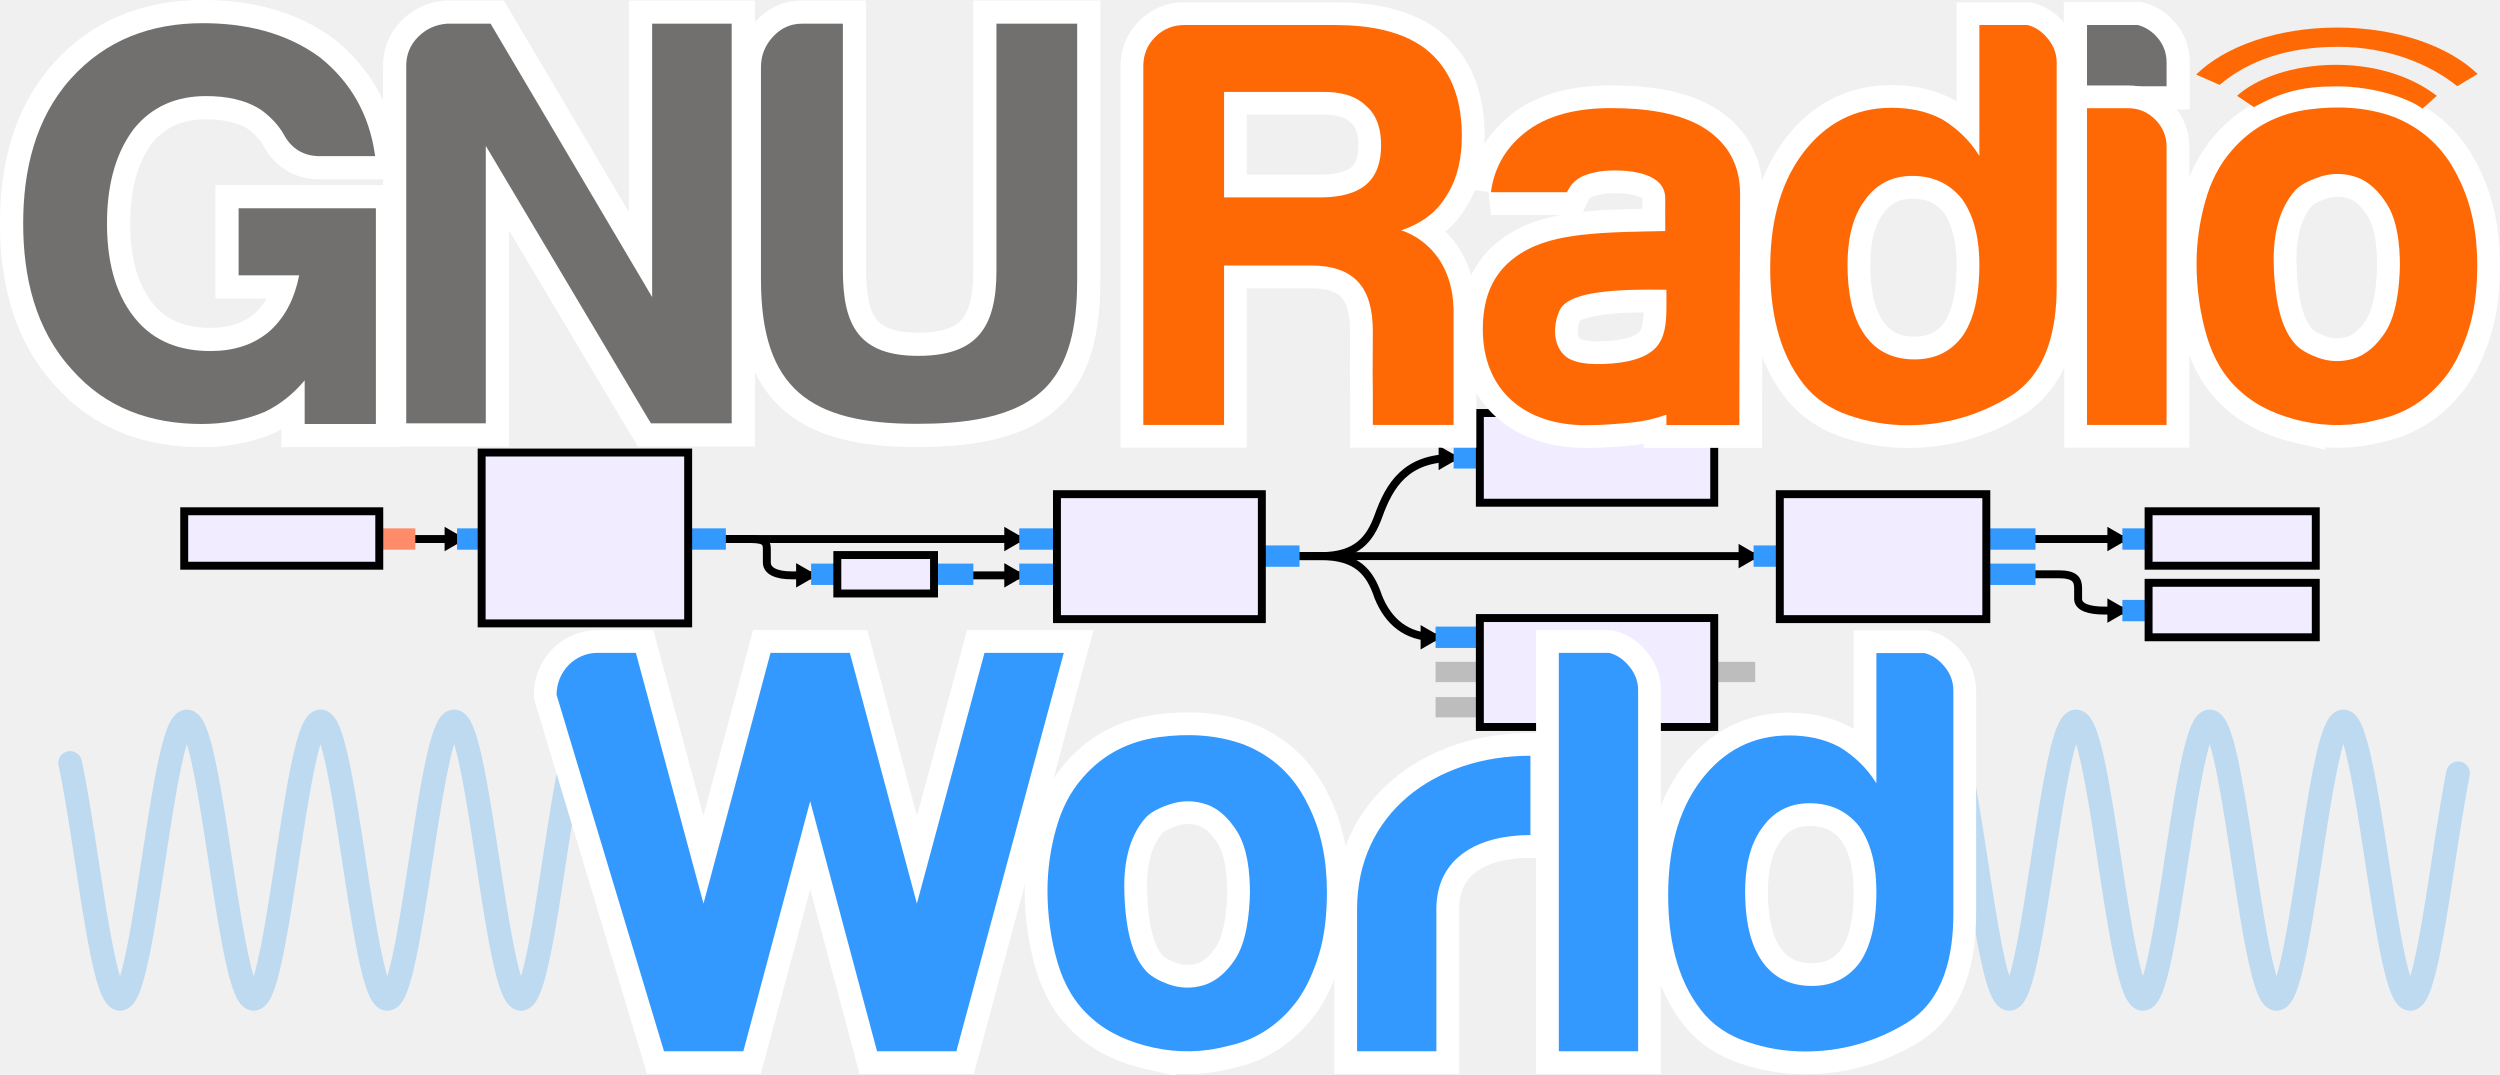
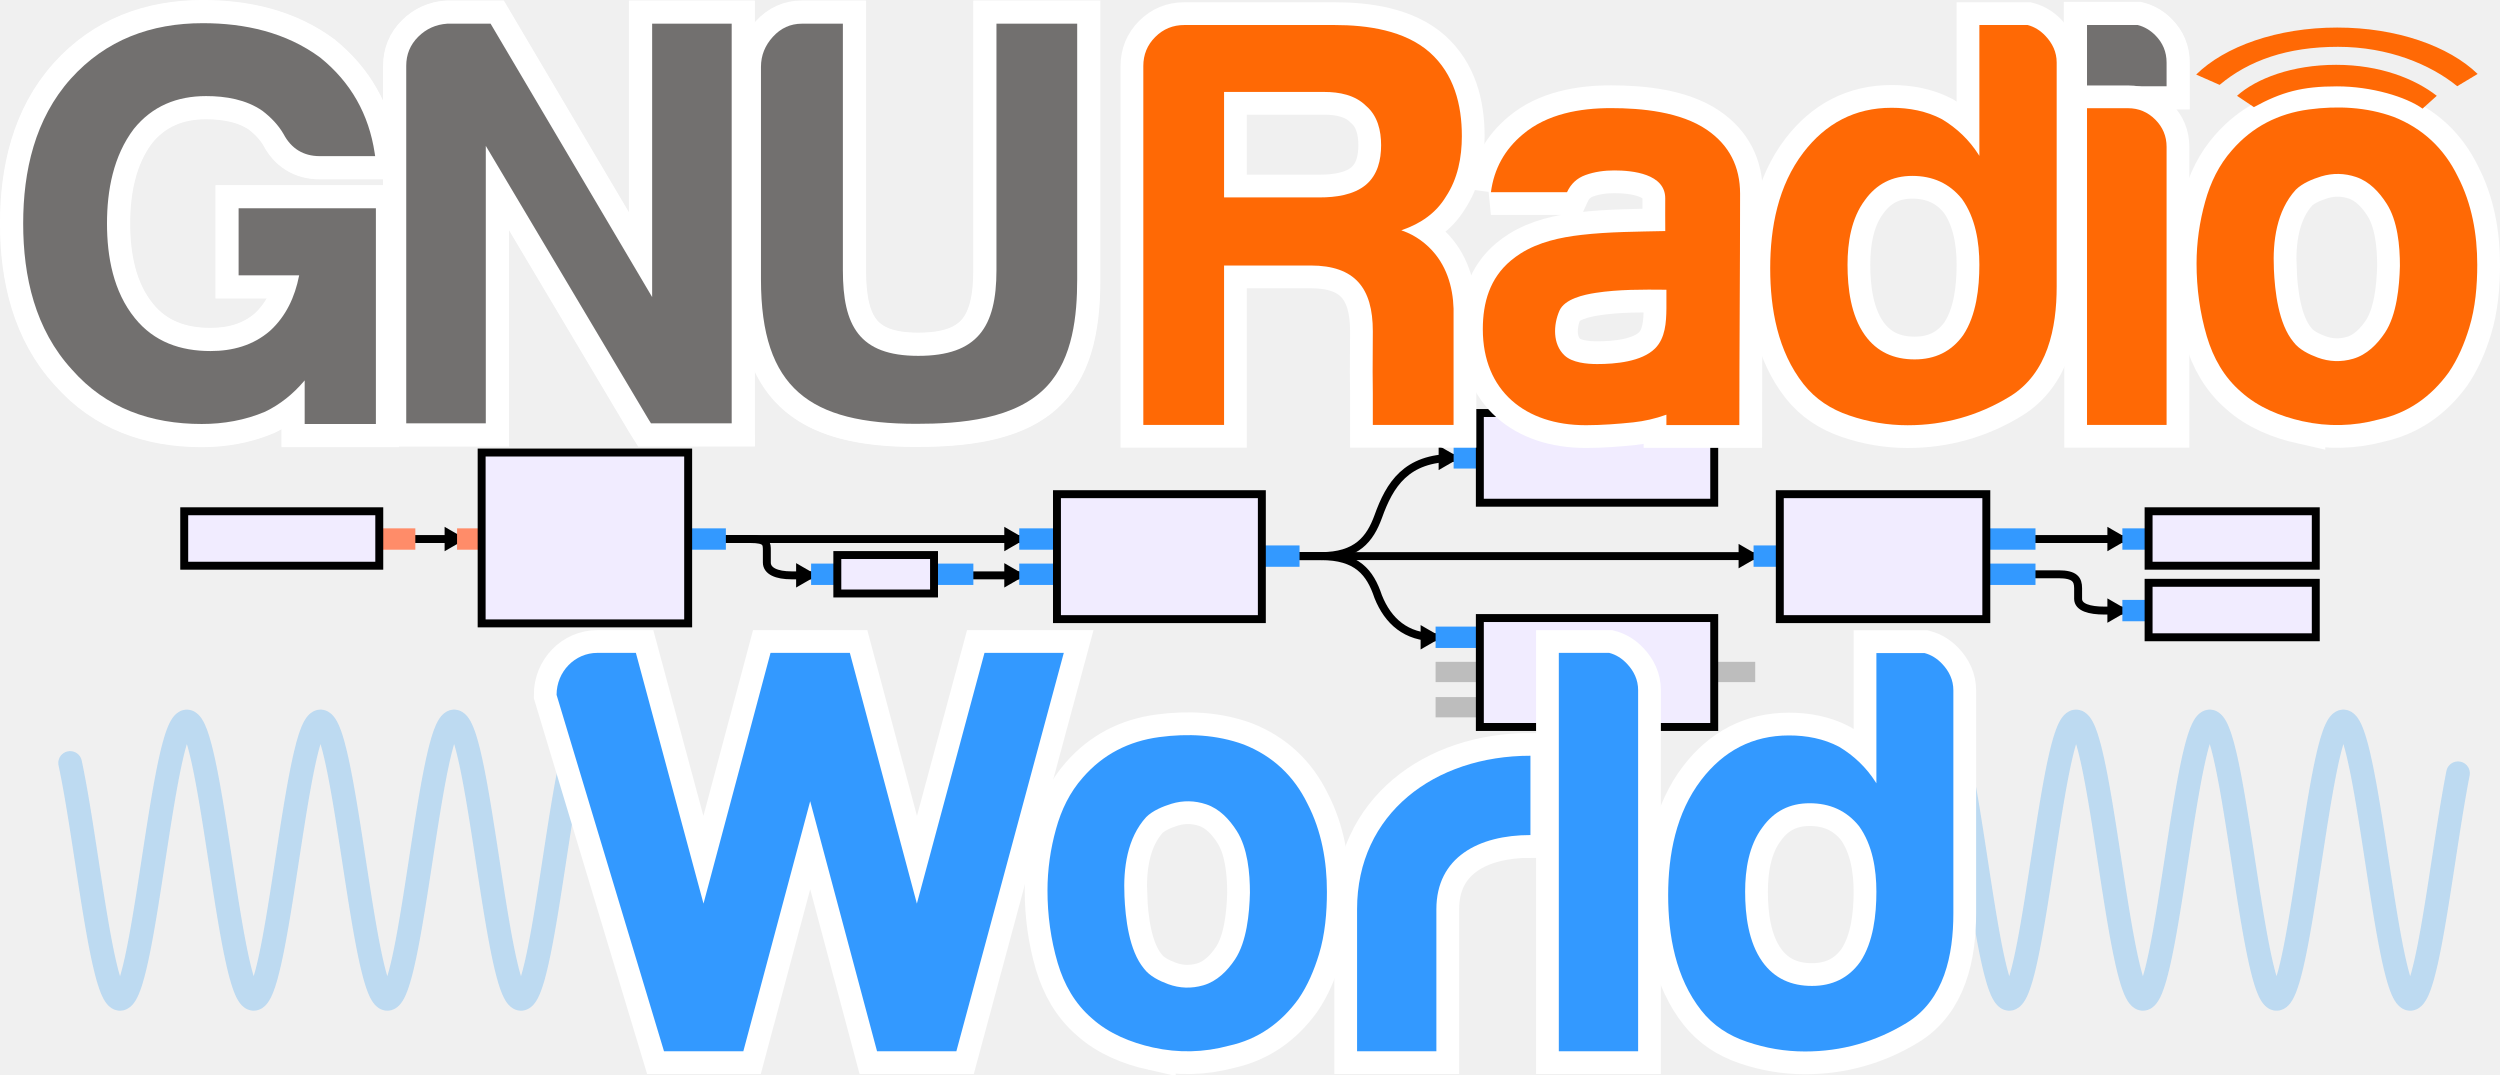
<svg xmlns="http://www.w3.org/2000/svg" width="1007.033" height="432.714" viewBox="0 0 1007.033 432.714" role="img" aria-labelledby="title desc" version="1.1" id="svg40">
  <defs id="defs1">
    <rect x="305.299" y="-244.239" width="524.445" height="225.838" id="rect44" />
    <rect x="520.475" y="-293.359" width="1385.327" height="288.32" id="rect43" />
    <marker style="overflow:visible" id="Triangle" refX="2" refY="0" orient="auto-start-reverse" markerWidth="0.5" markerHeight="0.5" viewBox="0 0 1 1" preserveAspectRatio="xMidYMid">
      <path transform="scale(0.5)" style="fill:context-stroke;fill-rule:evenodd;stroke:context-stroke;stroke-width:1pt" d="M 5.77,0 -2.88,5 V -5 Z" id="path135" />
    </marker>
    <marker id="arrow" markerWidth="17" markerHeight="100" refX="9" refY="4" orient="auto" markerUnits="userSpaceOnUse" preserveAspectRatio="none">
      <path d="M 0,0 8,4 0,8 Z" fill="#000000" id="path1" />
    </marker>
    <style id="style1">
      .block { fill:#f1ecff; stroke:#616161; stroke-width:2.5; }
      .port-blue { fill:#2196f3; stroke:#616161; stroke-width:2; }
      .port-orange { fill:#f57c00; stroke:#616161; stroke-width:2; }
      .port-gray { fill:#bdbdbd; stroke:#818181; stroke-width:1.7; }
      .wire { fill:none; stroke:#000; stroke-width:2.5; stroke-linecap:round; stroke-linejoin:round; }
    </style>
    <rect x="520.475" y="-293.359" width="734.58" height="224.751" id="rect43-9" />
    <rect x="520.475" y="-293.359" width="1385.327" height="288.32" id="rect43-2" />
  </defs>
  <path fill="none" stroke="#02063b" paint-order="fill stroke markers" d="m 28.241,307.331 0.476,2.274 0.476,2.388 0.476,2.494 0.476,2.593 0.476,2.684 0.476,2.766 0.476,2.84 0.476,2.905 0.476,2.962 0.476,3.009 0.476,3.046 0.476,3.075 0.476,3.094 0.476,3.103 0.476,3.103 0.476,3.093 0.476,3.073 0.476,3.045 0.476,3.006 0.476,2.959 0.476,2.902 0.476,2.837 0.476,2.762 0.476,2.679 0.476,2.588 0.476,2.489 0.476,2.382 0.476,2.268 0.476,2.147 0.476,2.019 0.476,1.885 0.476,1.745 0.476,1.6 0.476,1.45 0.476,1.295 0.476,1.137 0.476,0.974 0.476,0.809 0.476,0.642 0.476,0.472 0.476,0.301 0.476,0.129 0.476,-0.043 0.476,-0.216 0.476,-0.387 0.476,-0.558 0.476,-0.726 0.476,-0.893 0.476,-1.057 0.476,-1.217 0.476,-1.374 0.476,-1.526 0.476,-1.674 0.476,-1.816 0.476,-1.953 0.476,-2.084 0.476,-2.209 0.476,-2.326 0.476,-2.437 0.476,-2.54 0.476,-2.635 0.476,-2.722 0.476,-2.801 0.476,-2.871 0.476,-2.932 0.476,-2.984 0.476,-3.027 0.476,-3.06 0.476,-3.084 0.476,-3.099 0.476,-3.104 0.476,-3.099 0.476,-3.085 0.476,-3.062 0.476,-3.028 0.476,-2.986 0.476,-2.934 0.476,-2.874 0.476,-2.804 0.476,-2.726 0.476,-2.639 0.476,-2.544 0.476,-2.442 0.476,-2.332 0.476,-2.214 0.476,-2.09 0.476,-1.959 0.476,-1.823 0.476,-1.68 0.476,-1.533 0.476,-1.381 0.476,-1.224 0.476,-1.064 0.476,-0.9 0.476,-0.734 0.476,-0.565 0.476,-0.395 0.476,-0.223 0.476,-0.051 0.476,0.121 0.476,0.293 0.476,0.464 0.476,0.634 0.476,0.802 0.476,0.967 0.476,1.129 0.476,1.288 0.476,1.443 0.476,1.593 0.476,1.739 0.476,1.879 0.476,2.013 0.476,2.141 0.476,2.263 0.476,2.377 0.476,2.484 0.476,2.584 0.476,2.675 0.476,2.759 0.476,2.833 0.476,2.899 0.476,2.956 0.476,3.004 0.476,3.043 0.476,3.072 0.476,3.092 0.476,3.102 0.476,3.103 0.476,3.094 0.476,3.076 0.476,3.048 0.476,3.01 0.476,2.964 0.476,2.908 0.476,2.843 0.476,2.77 0.476,2.688 0.476,2.597 0.476,2.499 0.476,2.393 0.476,2.279 0.476,2.159 0.476,2.032 0.476,1.898 0.476,1.759 0.476,1.614 0.476,1.465 0.476,1.31 0.476,1.152 0.476,0.99 0.476,0.825 0.476,0.658 0.476,0.489 0.476,0.318 0.476,0.146 0.476,-0.027 0.476,-0.199 0.476,-0.371 0.476,-0.541 0.476,-0.71 0.476,-0.877 0.476,-1.041 0.476,-1.202 0.476,-1.359 0.476,-1.512 0.476,-1.66 0.476,-1.803 0.476,-1.94 0.476,-2.072 0.476,-2.197 0.476,-2.315 0.476,-2.427 0.476,-2.53 0.476,-2.626 0.476,-2.714 0.476,-2.793 0.476,-2.864 0.476,-2.926 0.476,-2.979 0.476,-3.023 0.476,-3.057 0.476,-3.082 0.476,-3.098 0.476,-3.104 0.476,-3.1 0.476,-3.087 0.476,-3.064 0.476,-3.032 0.476,-2.991 0.476,-2.94 0.476,-2.88 0.476,-2.811 0.476,-2.734 0.476,-2.648 0.476,-2.554 0.476,-2.452 0.476,-2.343 0.476,-2.226 0.476,-2.102 0.476,-1.972 0.476,-1.836 0.476,-1.694 0.476,-1.547 0.476,-1.396 0.476,-1.239 0.476,-1.079 0.476,-0.916 0.476,-0.75 0.476,-0.582 0.476,-0.412 0.476,-0.24 0.476,-0.068 0.476,0.105 0.476,0.277 0.476,0.448 0.476,0.618 0.476,0.786 0.476,0.951 0.476,1.114 0.476,1.273 0.476,1.428 0.476,1.579 0.476,1.725 0.476,1.866 0.476,2 0.476,2.129 0.476,2.251 0.476,2.366 0.476,2.474 0.476,2.575 0.476,2.667 0.476,2.751 0.476,2.827 0.476,2.893 0.476,2.951 0.476,3 0.476,3.04 0.476,3.07 0.476,3.091 0.476,3.102 0.476,3.103 0.476,3.095 0.476,3.078 0.476,3.051 0.476,3.014 0.476,2.969 0.476,2.914 0.476,2.85 0.476,2.777 0.476,2.696 0.476,2.606 0.476,2.509 0.476,2.404 0.476,2.291 0.476,2.171 0.476,2.044 0.476,1.912 0.476,1.773 0.476,1.629 0.476,1.479 0.476,1.326 0.476,1.168 0.476,1.006 0.476,0.842 0.476,0.674 0.476,0.505 0.476,0.334 0.476,0.162 0.476,-0.01 0.476,-0.182 0.476,-0.354 0.476,-0.525 0.476,-0.694 0.476,-0.861 0.476,-1.025 0.476,-1.186 0.476,-1.344 0.476,-1.497 0.476,-1.645 0.476,-1.789 0.476,-1.927 0.476,-2.059 0.476,-2.185 0.476,-2.304 0.476,-2.416 0.476,-2.521 0.476,-2.617 0.476,-2.706 0.476,-2.786 0.476,-2.858 0.476,-2.921 0.476,-2.974 0.476,-3.019 0.476,-3.054 0.476,-3.08 0.476,-3.097 0.476,-3.104 0.476,-3.101 0.476,-3.089 0.476,-3.067 0.476,-3.036 0.476,-2.995 0.476,-2.945 0.476,-2.886 0.476,-2.818 0.476,-2.742 0.476,-2.657 0.476,-2.563 0.476,-2.462 0.476,-2.354 0.476,-2.238 0.476,-2.115 0.476,-1.985 0.476,-1.85 0.476,-1.708 0.476,-1.562 0.476,-1.41 0.476,-1.255 0.476,-1.095 0.476,-0.932 0.476,-0.766 0.476,-0.598 0.476,-0.428 0.476,-0.257 0.476,-0.085 0.476,0.088 0.476,0.26 0.476,0.431 0.476,0.601 0.476,0.769 0.476,0.935 0.476,1.098 0.476,1.258 0.476,1.413 0.476,1.565 0.476,1.711 0.476,1.852 0.476,1.988 0.476,2.117 0.476,2.24 0.476,2.356 0.476,2.464 0.476,2.565 0.476,2.658 0.476,2.743 0.476,2.82 0.476,2.887 0.476,2.946 0.476,2.996 0.476,3.036 0.476,3.067 0.476,3.089 0.476,3.101 0.476,3.104 0.476,3.097 0.476,3.08 0.476,3.054 0.476,3.018 0.476,2.974 0.476,2.92 0.476,2.857 0.476,2.785 0.476,2.704 0.476,2.616 0.476,2.519 0.476,2.414 0.476,2.302 0.476,2.183 0.476,2.057 0.476,1.925 0.476,1.787 0.476,1.643 0.476,1.494 0.476,1.341 0.476,1.183 0.476,1.022 0.476,0.858 0.476,0.691 0.476,0.522 0.476,0.351 0.476,0.179 0.476,0.007 0.476,-0.166 0.476,-0.337 0.476,-0.508 0.476,-0.677 0.476,-0.845 0.476,-1.009 0.476,-1.171 0.476,-1.328 0.476,-1.482 0.476,-1.631 0.476,-1.775 0.476,-1.914 0.476,-2.047 0.476,-2.173 0.476,-2.293 0.476,-2.405 0.476,-2.511 0.476,-2.608 0.476,-2.698 0.476,-2.779 0.476,-2.851 0.476,-2.915 0.476,-2.97 0.476,-3.015 0.476,-3.051 0.476,-3.078 0.476,-3.096 0.476,-3.103 0.476,-3.102 0.476,-3.09 0.476,-3.069 0.476,-3.039 0.476,-2.999 0.476,-2.95 0.476,-2.892 0.476,-2.825 0.476,-2.75 0.476,-2.665 0.476,-2.573 0.476,-2.472" stroke-linecap="round" stroke-linejoin="round" stroke-miterlimit="10" stroke-width="9.531" id="path1-4" style="stroke:#2196f3;stroke-width:9.531;stroke-dasharray:none;stroke-opacity:0.247;paint-order:normal" />
  <path fill="none" stroke="#02063b" paint-order="fill stroke markers" d="m 789.25,307.331 0.476,2.274 0.476,2.388 0.476,2.494 0.476,2.593 0.476,2.684 0.476,2.766 0.476,2.84 0.476,2.905 0.476,2.962 0.476,3.009 0.476,3.046 0.476,3.075 0.476,3.094 0.476,3.103 0.476,3.103 0.476,3.093 0.476,3.073 0.476,3.045 0.476,3.006 0.476,2.959 0.476,2.902 0.476,2.837 0.476,2.762 0.476,2.679 0.476,2.588 0.476,2.489 0.476,2.382 0.476,2.268 0.476,2.147 0.476,2.019 0.476,1.885 0.476,1.745 0.476,1.6 0.476,1.45 0.476,1.295 0.476,1.137 0.476,0.974 0.476,0.809 0.476,0.642 0.476,0.472 0.476,0.301 0.476,0.129 0.476,-0.043 0.476,-0.216 0.476,-0.387 0.476,-0.558 0.476,-0.726 0.476,-0.893 0.476,-1.057 0.476,-1.217 0.476,-1.374 0.476,-1.526 0.476,-1.674 0.476,-1.816 0.476,-1.953 0.476,-2.084 0.476,-2.209 0.476,-2.326 0.476,-2.437 0.476,-2.54 0.476,-2.635 0.476,-2.722 0.476,-2.801 0.476,-2.871 0.476,-2.932 0.476,-2.984 0.476,-3.027 0.476,-3.06 0.476,-3.084 0.476,-3.099 0.476,-3.104 0.476,-3.099 0.476,-3.085 0.476,-3.062 0.476,-3.028 0.476,-2.986 0.476,-2.934 0.476,-2.874 0.476,-2.804 0.476,-2.726 0.476,-2.639 0.476,-2.544 0.476,-2.442 0.476,-2.332 0.476,-2.214 0.476,-2.09 0.476,-1.959 0.476,-1.823 0.476,-1.68 0.476,-1.533 0.476,-1.381 0.476,-1.224 0.476,-1.064 0.476,-0.9 0.476,-0.734 0.476,-0.565 0.476,-0.395 0.476,-0.223 0.476,-0.051 0.476,0.121 0.476,0.293 0.476,0.464 0.476,0.634 0.476,0.802 0.476,0.967 0.476,1.129 0.476,1.288 0.476,1.443 0.476,1.593 0.476,1.739 0.476,1.879 0.476,2.013 0.476,2.141 0.476,2.263 0.476,2.377 0.476,2.484 0.476,2.584 0.476,2.675 0.476,2.759 0.476,2.833 0.476,2.899 0.476,2.956 0.476,3.004 0.476,3.043 0.476,3.072 0.476,3.092 0.476,3.102 0.476,3.103 0.476,3.094 0.476,3.076 0.476,3.048 0.476,3.01 0.476,2.964 0.476,2.908 0.476,2.843 0.476,2.77 0.476,2.688 0.476,2.597 0.476,2.499 0.476,2.393 0.476,2.279 0.476,2.159 0.476,2.032 0.476,1.898 0.476,1.759 0.476,1.614 0.476,1.465 0.476,1.31 0.476,1.152 0.476,0.99 0.476,0.825 0.476,0.658 0.476,0.489 0.476,0.318 0.476,0.146 0.476,-0.027 0.476,-0.199 0.476,-0.371 0.476,-0.541 0.476,-0.71 0.476,-0.877 0.476,-1.041 0.476,-1.202 0.476,-1.359 0.476,-1.512 0.476,-1.66 0.476,-1.803 0.476,-1.94 0.476,-2.072 0.476,-2.197 0.476,-2.315 0.476,-2.427 0.476,-2.53 0.476,-2.626 0.476,-2.714 0.476,-2.793 0.476,-2.864 0.476,-2.926 0.476,-2.979 0.476,-3.023 0.476,-3.057 0.476,-3.082 0.476,-3.098 0.476,-3.104 0.476,-3.1 0.476,-3.087 0.476,-3.064 0.476,-3.032 0.476,-2.991 0.476,-2.94 0.476,-2.88 0.476,-2.811 0.476,-2.734 0.476,-2.648 0.476,-2.554 0.476,-2.452 0.476,-2.343 0.476,-2.226 0.476,-2.102 0.476,-1.972 0.476,-1.836 0.476,-1.694 0.476,-1.547 0.476,-1.396 0.476,-1.239 0.476,-1.079 0.476,-0.916 0.476,-0.75 0.476,-0.582 0.476,-0.412 0.476,-0.24 0.476,-0.068 0.476,0.105 0.476,0.277 0.476,0.448 0.476,0.618 0.476,0.786 0.476,0.951 0.476,1.114 0.476,1.273 0.476,1.428 0.476,1.579 0.476,1.725 0.476,1.866 0.476,2 0.476,2.129 0.476,2.251 0.476,2.366 0.476,2.474 0.476,2.575 0.476,2.667 0.476,2.751 0.476,2.827 0.476,2.893 0.476,2.951 0.476,3 0.476,3.04 0.476,3.07 0.476,3.091 0.476,3.102 0.476,3.103 0.476,3.095 0.476,3.078 0.476,3.051 0.476,3.014 0.476,2.969 0.476,2.914 0.476,2.85 0.476,2.777 0.476,2.696 0.476,2.606 0.476,2.509 0.476,2.404 0.476,2.291 0.476,2.171 0.476,2.044 0.476,1.912 0.476,1.773 0.476,1.629 0.476,1.479 0.476,1.326 0.476,1.168 0.476,1.006 0.476,0.842 0.476,0.674 0.476,0.505 0.476,0.334 0.476,0.162 0.476,-0.01 0.476,-0.182 0.476,-0.354 0.476,-0.525 0.476,-0.694 0.476,-0.861 0.476,-1.025 0.476,-1.186 0.476,-1.344 0.476,-1.497 0.476,-1.645 0.476,-1.789 0.476,-1.927 0.476,-2.059 0.476,-2.185 0.476,-2.304 0.476,-2.416 0.476,-2.521 0.476,-2.617 0.476,-2.706 0.476,-2.786 0.476,-2.858 0.476,-2.921 0.476,-2.974 0.476,-3.019 0.476,-3.054 0.476,-3.08 0.476,-3.097 0.476,-3.104 0.476,-3.101 0.476,-3.089 0.476,-3.067 0.476,-3.036 0.476,-2.995 0.476,-2.945 0.476,-2.886 0.476,-2.818 0.476,-2.742 0.476,-2.657 0.476,-2.563 0.476,-2.462 0.476,-2.354 0.476,-2.238 0.476,-2.115 0.476,-1.985 0.476,-1.85 0.476,-1.708 0.476,-1.562 0.476,-1.41 0.476,-1.255 0.476,-1.095 0.476,-0.932 0.476,-0.766 0.476,-0.598 0.476,-0.428 0.476,-0.257 0.476,-0.085 0.476,0.088 0.476,0.26 0.476,0.431 0.476,0.601 0.476,0.769 0.476,0.935 0.476,1.098 0.476,1.258 0.476,1.413 0.476,1.565 0.476,1.711 0.476,1.852 0.476,1.988 0.476,2.117 0.476,2.24 0.476,2.356 0.476,2.464 0.476,2.565 0.476,2.658 0.476,2.743 0.476,2.82 0.476,2.887 0.476,2.946 0.476,2.996 0.476,3.036 0.476,3.067 0.476,3.089 0.476,3.101 0.476,3.104 0.476,3.097 0.476,3.08 0.476,3.054 0.476,3.018 0.476,2.974 0.476,2.92 0.476,2.857 0.476,2.785 0.476,2.704 0.476,2.616 0.476,2.519 0.476,2.414 0.476,2.302 0.476,2.183 0.476,2.057 0.476,1.925 0.476,1.787 0.476,1.643 0.476,1.494 0.476,1.341 0.476,1.183 0.476,1.022 0.476,0.858 0.476,0.691 0.476,0.522 0.476,0.351 0.476,0.179 0.476,0.007 0.476,-0.166 0.476,-0.337 0.476,-0.508 0.476,-0.677 0.476,-0.845 0.476,-1.009 0.476,-1.171 0.476,-1.328 0.476,-1.482 0.476,-1.631 0.476,-1.775 0.476,-1.914 0.476,-2.047 0.476,-2.173 0.476,-2.293 0.476,-2.405 0.476,-2.511 0.476,-2.608 0.476,-2.698 0.476,-2.779 0.476,-2.851 0.476,-2.915 0.476,-2.97 0.476,-3.015 0.476,-3.051 0.476,-3.078 0.476,-3.096 0.476,-3.103 0.476,-3.102 0.476,-3.09 0.476,-3.069 0.476,-3.039 0.476,-2.999 0.476,-2.95 0.476,-2.892 0.476,-2.825 0.476,-2.75 0.476,-2.665 0.476,-2.573 0.476,-2.472" stroke-linecap="round" stroke-linejoin="round" stroke-miterlimit="10" stroke-width="9.531" id="path1-4-2" style="stroke:#2196f3;stroke-width:9.531;stroke-dasharray:none;stroke-opacity:0.247;paint-order:normal" />
  <g id="g14" transform="translate(-5.370827,-27.12857)">
    <path class="wire" d="m 172.673,244.257 h 17.827" marker-end="url(#arrow)" id="path2" style="stroke-width:3.198;stroke-dasharray:none;marker-end:url(#Triangle)" />
    <path class="wire" d="M 297.759,244.257 H 415.942" marker-end="url(#arrow)" id="path4" style="stroke-width:3.198;stroke-dasharray:none;marker-end:url(#Triangle)" />
    <path class="wire" d="m 297.759,244.257 h 9.904 c 6.602,0 6.602,1.721 6.602,4.732 v 4.732 c 0,3.441 3.961,5.162 9.904,5.162 h 7.923" marker-end="url(#arrow)" id="path5" style="stroke-width:3.198;stroke-dasharray:none;marker-end:url(#Triangle)" />
    <path class="wire" d="M 397.456,258.882 H 415.942" marker-end="url(#arrow)" id="path6" style="stroke-width:3.198;stroke-dasharray:none;marker-end:url(#Triangle)" />
    <path class="wire" d="M 528.844,251.139 H 711.732" marker-end="url(#arrow)" id="path7" style="stroke-width:3.198;stroke-dasharray:none;marker-end:url(#Triangle)" />
    <path class="wire" d="m 528.844,251.139 h 8.583 c 14.525,0 19.807,-6.882 23.109,-15.916 4.622,-12.905 11.224,-23.658 30.371,-23.658" marker-end="url(#arrow)" id="path8" style="stroke-width:3.198;stroke-dasharray:none;marker-end:url(#Triangle)" />
    <path class="wire" d="m 528.844,251.139 h 8.583 c 14.525,0 19.807,6.452 23.109,16.346 3.961,9.894 11.224,16.346 23.109,16.346" marker-end="url(#arrow)" id="path9" style="stroke-width:3.198;stroke-dasharray:none;marker-end:url(#Triangle)" />
    <path class="wire" d="m 825.294,244.257 h 34.993" marker-end="url(#arrow)" id="path10" style="stroke-width:3.198;stroke-dasharray:none;marker-end:url(#Triangle)" />
    <path class="wire" d="m 825.294,258.452 h 9.243 c 6.602,0 7.923,2.151 7.923,5.592 v 4.302 c 0,3.441 4.622,4.732 10.564,4.732 h 7.263" marker-end="url(#arrow)" id="path11" style="stroke-width:3.198;stroke-dasharray:none;marker-end:url(#Triangle)" />
    <rect class="port-orange" x="157.487" y="239.956" width="15.186" height="8.603" id="rect21" style="fill:#ff8c69;fill-opacity:1;stroke:none" />
-     <rect class="port-blue" x="189.479" y="239.956" width="11.224" height="8.603" id="rect24" style="fill:#3399ff;fill-opacity:1;stroke:none" />
+     <rect class="port-blue" x="189.479" y="239.956" width="11.224" height="8.603" id="rect24" style="fill:#ff8c69;fill-opacity:1;stroke:none" />
    <rect class="port-blue" x="282.573" y="239.956" width="15.186" height="8.603" id="rect25" style="fill:#3399ff;fill-opacity:1;stroke:none" />
    <rect class="port-blue" x="332.091" y="254.151" width="11.884" height="8.603" id="rect26" style="fill:#3399ff;fill-opacity:1;stroke:none" />
    <rect class="port-blue" x="415.942" y="239.956" width="15.186" height="8.603" id="rect28" style="fill:#3399ff;fill-opacity:1;stroke:none" />
    <rect class="port-blue" x="415.942" y="254.151" width="15.186" height="8.603" id="rect29" style="fill:#3399ff;fill-opacity:1;stroke:none;stroke-width:3.198;stroke-dasharray:none" />
    <rect class="port-blue" x="513.659" y="246.838" width="15.186" height="8.603" id="rect30" style="fill:#3399ff;fill-opacity:1;stroke:none" />
    <rect class="port-blue" x="590.907" y="207.264" width="10.564" height="8.603" id="rect31" style="fill:#3399ff;fill-opacity:1;stroke:none" />
    <rect class="port-blue" x="583.645" y="279.53" width="17.827" height="8.603" id="rect32" style="fill:#3399ff;fill-opacity:1;stroke:none" />
    <rect class="port-blue" x="711.732" y="246.838" width="10.564" height="8.603" id="rect33" style="fill:#3399ff;fill-opacity:1;stroke:none" />
    <rect class="port-gray" x="583.645" y="293.725" width="17.827" height="8.173" id="rect34" style="stroke:none" />
    <rect class="port-gray" x="583.645" y="307.92" width="17.827" height="8.173" id="rect35" style="stroke:none" />
    <rect class="port-gray" x="695.886" y="293.725" width="16.506" height="8.173" id="rect36" style="stroke:none" />
    <rect class="port-blue" x="805.487" y="239.956" width="19.807" height="8.603" id="rect37" style="fill:#3399ff;fill-opacity:1;stroke:none" />
    <rect class="port-blue" x="805.487" y="254.151" width="19.807" height="8.603" id="rect38" style="fill:#3399ff;fill-opacity:1;stroke:none" />
    <rect class="port-blue" x="860.287" y="239.956" width="10.564" height="8.603" id="rect39" style="fill:#3399ff;fill-opacity:1;stroke:none" />
    <rect class="port-blue" x="860.287" y="268.776" width="10.564" height="8.603" id="rect40" style="fill:#3399ff;fill-opacity:1;stroke:none" />
    <rect class="block" x="79.579" y="233.073" width="78.569" height="21.938" id="rect11" style="stroke:#000000;stroke-width:3.198;stroke-dasharray:none;stroke-opacity:1" />
    <rect class="block" x="199.382" y="209.415" width="83.191" height="68.824" id="rect13" style="stroke:#000000;stroke-width:3.198;stroke-dasharray:none;stroke-opacity:1" />
    <rect class="block" x="431.128" y="226.191" width="82.531" height="50.328" id="rect15" style="stroke:#000000;stroke-width:3.198;stroke-dasharray:none;stroke-opacity:1" />
    <rect class="block" x="601.471" y="193.499" width="94.415" height="36.133" id="rect16" style="stroke:#000000;stroke-width:3.198;stroke-dasharray:none;stroke-opacity:1" />
    <rect class="block" x="601.471" y="276.088" width="94.415" height="43.876" id="rect17" style="stroke:#000000;stroke-width:3.198;stroke-dasharray:none;stroke-opacity:1" />
    <rect class="block" x="722.296" y="226.191" width="83.191" height="50.328" id="rect18" style="stroke:#000000;stroke-width:3.198;stroke-dasharray:none;stroke-opacity:1" />
    <rect class="block" x="870.851" y="233.073" width="67.345" height="21.938" id="rect19" style="stroke:#000000;stroke-width:3.198;stroke-dasharray:none;stroke-opacity:1" />
    <rect class="block" x="870.851" y="261.893" width="67.345" height="21.938" id="rect20" style="stroke:#000000;stroke-width:3.198;stroke-dasharray:none;stroke-opacity:1" />
    <rect class="port-blue" x="381.61" y="254.151" width="15.846" height="8.603" id="rect27" style="fill:#3399ff;fill-opacity:1;stroke:none" />
    <rect class="block" x="342.655" y="250.709" width="38.954" height="15.485" id="rect14" style="stroke:#000000;stroke-width:3.198;stroke-dasharray:none;stroke-opacity:1" />
  </g>
  <g id="g13" transform="translate(-1.7521869e-6,-39.12857)">
    <g id="g6" transform="matrix(1.865436,0,0,1.865436,-104.5292,-873.1432)" style="stroke:#ffffff;stroke-width:9.826;stroke-dasharray:none;stroke-opacity:1;paint-order:stroke fill markers">
      <g style="fill-rule:evenodd;stroke:#ffffff;stroke-width:2.773;stroke-dasharray:none;stroke-opacity:1;paint-order:stroke fill markers" id="_76325728" transform="matrix(3.543307,0,0,3.543307,-242.6571,289.9072)">
        <path style="fill:#838281;stroke:#ffffff;stroke-width:2.773;stroke-dasharray:none;stroke-opacity:1;paint-order:stroke fill markers" id="_76325896" d="m 101.557,64.385 c -0.32,-0.555 -0.771,-1.019 -1.278,-1.407 -0.99,-0.69 -2.238,-0.897 -3.422,-0.897 -1.771,0 -3.266,0.605 -4.386,1.993 -1.241,1.644 -1.627,3.729 -1.627,5.748 0,2.023 0.386,4.141 1.693,5.751 1.161,1.441 2.766,1.995 4.587,1.995 1.333,0 2.585,-0.337 3.608,-1.221 0.981,-0.89 1.514,-2.065 1.766,-3.343 h -3.685 v -4.137 h 8.415 v 9.059 3.054 0.784 0.261 0.038 h -4.391 v -2.613 c -0.658,0.772 -1.441,1.413 -2.373,1.862 l -0.004,0.002 -0.004,0.002 c -1.229,0.52 -2.536,0.748 -3.867,0.748 -3.107,0 -5.854,-0.961 -7.927,-3.322 -2.246,-2.45 -2.979,-5.673 -2.979,-8.919 0,-3.21 0.72,-6.399 2.911,-8.845 2.135,-2.372 4.896,-3.391 8.063,-3.391 2.564,0 5.074,0.555 7.166,2.099 l 0.003,0.002 0.003,0.003 c 1.871,1.508 2.972,3.467 3.328,5.843 l 0.031,0.208 h -3.405 c -1.009,0 -1.758,-0.466 -2.228,-1.356 z" />
        <path style="fill:#838281;stroke:#ffffff;stroke-width:2.773;stroke-dasharray:none;stroke-opacity:1;paint-order:stroke fill markers" id="_76325824" d="m 109.029,60.21 v 17.027 4.536 0.252 h 4.899 V 81.773 77.237 65.181 l 9.87,16.592 0.158,0.252 h 1.301 l 3.657,-0.002 -0.001,-0.25 v -24.156 h -4.899 v 16.592 l -9.805,-16.592 h -2.659 c -0.699,0.048 -1.296,0.317 -1.786,0.807 -0.49,0.49 -0.735,1.081 -0.735,1.786 z" />
        <path style="fill:#838281;stroke:#ffffff;stroke-width:2.773;stroke-dasharray:none;stroke-opacity:1;paint-order:stroke fill markers" id="_76325752" d="m 130.646,60.276 v 12.953 c 0,6.226 2.517,8.825 9.495,8.825 7.346,0 9.828,-2.381 9.828,-8.825 V 57.617 h -4.971 v 15.056 c 0,3.474 -1.172,5.186 -4.741,5.186 -3.553,0 -4.568,-1.777 -4.568,-5.186 V 57.617 h -2.521 c -0.699,0 -1.296,0.269 -1.786,0.807 -0.49,0.538 -0.735,1.153 -0.735,1.852 z" />
      </g>
      <g style="fill-rule:evenodd;stroke:#ffffff;stroke-width:2.773;stroke-dasharray:none;stroke-opacity:1;paint-order:stroke fill markers" id="_76325416" transform="matrix(3.543307,0,0,3.543307,-242.6571,289.9072)">
        <g id="g3451" style="stroke:#ffffff;stroke-width:2.773;stroke-dasharray:none;stroke-opacity:1;paint-order:stroke fill markers">
          <path style="fill:#72706f;stroke:#ffffff;stroke-width:2.773;stroke-dasharray:none;stroke-opacity:1;paint-order:stroke fill markers" id="_76325656" d="m 149.943,57.643 h -4.92 v 15.031 c 0,3.443 -1.144,5.212 -4.766,5.212 -3.615,0 -4.593,-1.848 -4.593,-5.212 v -15.031 h -2.496 c -0.707,0 -1.293,0.277 -1.768,0.798 -0.475,0.521 -0.728,1.128 -0.728,1.835 v 12.953 c 0,6.656 2.991,8.799 9.469,8.799 2.631,0 6.083,-0.248 7.987,-2.324 1.555,-1.695 1.815,-4.279 1.815,-6.475 z" />
        </g>
        <g id="g3454" style="stroke:#ffffff;stroke-width:2.773;stroke-dasharray:none;stroke-opacity:1;paint-order:stroke fill markers">
          <path style="fill:#72706f;stroke:#ffffff;stroke-width:2.773;stroke-dasharray:none;stroke-opacity:1;paint-order:stroke fill markers" id="_76325560" d="m 109.054,82 h 4.849 V 65.089 l 9.918,16.671 0.15,0.24 h 1.286 l 3.632,-0.002 -10e-4,-0.225 V 57.643 h -4.848 v 16.66 l -9.845,-16.66 h -2.643 c -0.689,0.047 -1.281,0.311 -1.77,0.799 -0.489,0.489 -0.728,1.077 -0.728,1.768 z" />
        </g>
        <g id="g3457" style="stroke:#ffffff;stroke-width:2.773;stroke-dasharray:none;stroke-opacity:1;paint-order:stroke fill markers">
          <path style="fill:#72706f;stroke:#ffffff;stroke-width:2.773;stroke-dasharray:none;stroke-opacity:1;paint-order:stroke fill markers" id="_76325464" d="m 107.16,65.716 -0.027,-0.179 c -0.355,-2.368 -1.452,-4.322 -3.319,-5.827 l -0.002,-0.002 -0.003,-0.002 c -2.087,-1.54 -4.593,-2.094 -7.151,-2.094 -3.152,0 -5.91,1.011 -8.044,3.382 -2.188,2.442 -2.904,5.628 -2.904,8.828 0,3.236 0.73,6.456 2.973,8.902 2.072,2.361 4.817,3.314 7.908,3.314 1.327,0 2.633,-0.227 3.857,-0.746 l 0.003,-0.001 0.004,-0.002 c 0.92,-0.443 1.704,-1.08 2.365,-1.856 l 0.045,-0.052 v 2.657 h 4.34 V 68.892 H 98.839 v 4.086 h 3.69 l -0.006,0.03 c -0.254,1.286 -0.792,2.464 -1.775,3.357 -1.027,0.889 -2.286,1.228 -3.624,1.228 -1.823,0 -3.438,-0.554 -4.607,-2.005 -1.311,-1.615 -1.699,-3.738 -1.699,-5.767 0,-2.024 0.387,-4.115 1.633,-5.763 1.127,-1.398 2.632,-2.003 4.406,-2.003 1.19,0 2.442,0.208 3.438,0.902 0.509,0.39 0.964,0.857 1.285,1.415 0.466,0.881 1.206,1.343 2.205,1.343 z" />
        </g>
      </g>
    </g>
    <g id="g5" transform="matrix(1.865733,0,0,1.865733,-103.3081,-872.5729)" style="stroke:#ffffff;stroke-width:9.824;stroke-dasharray:none;stroke-opacity:1;paint-order:stroke fill markers">
      <path style="fill:#838281;fill-rule:evenodd;stroke:#ffffff;stroke-width:9.824;stroke-dasharray:none;stroke-opacity:1;paint-order:stroke fill markers" id="path3466" d="m 505.866,507.371 h 17.36 v -5.208 c 0,-2.329 -0.826,-4.319 -2.477,-5.97 -1.123,-1.123 -2.402,-1.864 -3.831,-2.223 H 505.866 Z" />
      <g style="fill-rule:evenodd;stroke:#ffffff;stroke-width:2.773;stroke-dasharray:none;stroke-opacity:1;paint-order:stroke fill markers" id="_76324864" transform="matrix(3.543307,0,0,3.543307,-242.6571,289.9072)">
        <path style="fill:#ff6905;stroke:#ffffff;stroke-width:2.773;stroke-dasharray:none;stroke-opacity:1;paint-order:stroke fill markers" id="_76324888" d="m 174.954,67.801 h 4.638 c 0.232,-0.503 0.6,-0.854 1.123,-1.043 0.561,-0.203 1.162,-0.282 1.757,-0.282 1.113,0 3.106,0.204 3.104,1.702 -0.001,0.655 -0.005,1.311 0.002,1.966 l 2e-4,0.025 -0.025,6e-4 c -1.682,0.04 -3.421,0.041 -5.091,0.235 -1.284,0.149 -2.596,0.433 -3.701,1.133 -0.208,0.132 -0.408,0.278 -0.597,0.436 -1.274,1.071 -1.703,2.55 -1.703,4.175 0,3.779 2.61,5.847 6.251,5.851 h 0.071 c 0.947,-0.003 1.901,-0.076 2.843,-0.173 0.679,-0.074 1.345,-0.226 1.987,-0.457 l 0.034,-0.012 v 0.635 h 4.444 c 2e-4,-4.699 0.046,-9.397 0.046,-14.095 0,-1.649 -0.655,-2.956 -2.017,-3.893 -1.61,-1.1 -3.961,-1.326 -5.856,-1.326 -1.877,0 -3.892,0.349 -5.365,1.599 -1.107,0.924 -1.755,2.096 -1.944,3.523 z m 10.694,5.945 v 1.135 c -0.009,0.84 -0.06,1.81 -0.691,2.441 -0.815,0.815 -2.437,0.952 -3.529,0.952 -0.62,0 -1.515,-0.08 -1.989,-0.527 -0.729,-0.688 -0.684,-1.855 -0.314,-2.713 0.319,-0.741 1.507,-0.988 2.212,-1.098 1.374,-0.214 2.896,-0.206 4.285,-0.191 z" />
      </g>
      <g style="fill-rule:evenodd;stroke:#ffffff;stroke-width:2.773;stroke-dasharray:none;stroke-opacity:1;paint-order:stroke fill markers" id="_97397480" transform="matrix(3.543307,0,0,3.543307,-242.6571,289.9072)">
        <path style="fill:#ff6905;stroke:#ffffff;stroke-width:2.773;stroke-dasharray:none;stroke-opacity:1;paint-order:stroke fill markers" id="_97397504" d="m 224.408,81.758 c 1.552,0.344 3.109,0.309 4.643,-0.107 1.784,-0.389 3.186,-1.386 4.257,-2.858 0.568,-0.825 0.966,-1.775 1.257,-2.729 0.376,-1.223 0.489,-2.566 0.489,-3.84 0,-1.861 -0.325,-3.713 -1.186,-5.378 -0.835,-1.712 -2.134,-2.932 -3.905,-3.632 -1.665,-0.606 -3.429,-0.686 -5.174,-0.453 -1.864,0.251 -3.44,1.054 -4.675,2.477 -0.8,0.903 -1.319,1.981 -1.638,3.139 -0.344,1.232 -0.525,2.496 -0.525,3.775 0,1.505 0.202,2.994 0.626,4.438 0.39,1.313 1.048,2.487 2.096,3.388 1.045,0.938 2.38,1.476 3.735,1.781 z m -1.746,-9.289 c -0.075,-1.674 0.159,-3.527 1.334,-4.817 0.405,-0.398 1.018,-0.649 1.552,-0.813 0.707,-0.212 1.418,-0.197 2.118,0.036 0.813,0.271 1.415,0.918 1.866,1.624 0.675,1.05 0.81,2.579 0.81,3.796 -0.032,1.263 -0.194,2.989 -0.912,4.07 -0.473,0.709 -1.105,1.345 -1.944,1.588 -0.721,0.208 -1.444,0.187 -2.149,-0.072 -0.529,-0.194 -1.136,-0.489 -1.481,-0.952 -0.918,-1.106 -1.136,-3.081 -1.195,-4.46 z" />
      </g>
      <path style="fill:#72706f;fill-rule:evenodd;stroke:#ffffff;stroke-width:9.824;stroke-dasharray:none;stroke-opacity:1;paint-order:stroke fill markers" id="path3476" d="m 505.959,507.281 h 17.18 v -5.118 c 0,-2.308 -0.819,-4.275 -2.451,-5.906 -1.067,-1.067 -2.318,-1.83 -3.773,-2.198 l -10.956,7.1e-4 z" />
      <g style="fill-rule:evenodd;stroke:#ffffff;stroke-width:2.773;stroke-dasharray:none;stroke-opacity:1;paint-order:stroke fill markers" id="_97397288" transform="matrix(3.543307,0,0,3.543307,-242.6571,289.9072)">
        <path style="fill:#ff6905;stroke:#ffffff;stroke-width:2.773;stroke-dasharray:none;stroke-opacity:1;paint-order:stroke fill markers" id="_97397312" d="m 211.276,62.685 v 19.298 h 4.849 V 65.037 c 0,-0.648 -0.233,-1.203 -0.692,-1.661 -0.458,-0.458 -1.012,-0.692 -1.661,-0.692 z" />
      </g>
      <path style="fill:#ff6905;fill-rule:evenodd;stroke:#ffffff;stroke-width:9.824;stroke-dasharray:none;stroke-opacity:1;paint-order:stroke fill markers" id="path3480" d="m 482.718,494.059 v 28.249 l -0.166,-0.262 c -2.018,-3.176 -4.686,-5.713 -7.907,-7.654 -3.369,-1.776 -7.097,-2.466 -10.881,-2.466 -7.936,0 -14.213,3.369 -19.024,9.64 -5.471,7.157 -7.18,16.183 -7.18,25.011 0,8.767 1.636,17.932 7.179,24.989 2.574,3.278 5.948,5.461 9.887,6.788 4.079,1.402 8.298,2.112 12.61,2.112 7.912,0 15.278,-2.073 22.034,-6.19 8.205,-4.984 10.14,-14.81 10.14,-23.74 v -48.396 c 0,-2.242 -0.919,-4.147 -2.452,-5.76 -1.065,-1.12 -2.329,-1.937 -3.821,-2.323 z m -3.744,37.562 c 2.903,4.068 3.744,9.302 3.744,14.195 0,5.001 -0.65,10.919 -3.489,15.189 -2.557,3.584 -6.109,5.246 -10.489,5.246 -4.437,0 -8.13,-1.583 -10.743,-5.245 -3.023,-4.238 -3.743,-10.121 -3.743,-15.189 0,-4.783 0.802,-10.019 3.743,-13.94 2.504,-3.51 5.926,-5.245 10.235,-5.245 4.362,0 8,1.567 10.742,4.991 z" />
      <g style="fill-rule:evenodd;stroke:#ffffff;stroke-width:2.773;stroke-dasharray:none;stroke-opacity:1;paint-order:stroke fill markers" id="_97397096" transform="matrix(3.543307,0,0,3.543307,-242.6571,289.9072)">
        <path style="fill:#ff6905;stroke:#ffffff;stroke-width:2.773;stroke-dasharray:none;stroke-opacity:1;paint-order:stroke fill markers" id="_97397120" d="m 153.775,81.983 h 4.92 v -9.714 h 5.277 c 2.705,0 3.787,1.382 3.787,3.997 v 0.061 c -6e-4,0.796 -0.013,1.591 -0.011,2.387 l -1e-4,0.041 c -8e-4,0.432 0.002,0.864 0.011,1.296 v 1.932 h 4.92 v -6.567 c 0.045,-1.364 -0.244,-2.755 -1.114,-3.839 -0.512,-0.638 -1.227,-1.161 -2.003,-1.428 l -0.069,-0.024 0.069,-0.024 c 1.097,-0.384 2.039,-1.014 2.646,-2.021 0.727,-1.094 0.976,-2.4 0.976,-3.696 0,-1.921 -0.479,-3.778 -1.951,-5.096 -1.531,-1.356 -3.822,-1.672 -5.791,-1.672 h -9.171 c -0.689,0 -1.281,0.24 -1.768,0.728 -0.488,0.487 -0.728,1.079 -0.728,1.768 z m 13.572,-19.44 c 0.705,0.601 0.917,1.504 0.917,2.397 0,0.894 -0.21,1.801 -0.917,2.403 -0.752,0.634 -1.87,0.777 -2.819,0.777 h -5.833 v -6.426 h 6.114 c 0.908,0 1.874,0.184 2.538,0.849 z" />
      </g>
    </g>
  </g>
  <g id="g12" transform="translate(-35.4324,-39.12857)" style="paint-order:stroke markers fill">
    <path id="world-W" d="m 276.047,302.117 h 15.528 l 27.235,100.993 27.002,-100.993 h 31.948 l 27.002,100.993 27.235,-100.993 h 31.948 L 420.666,462.599 h -31.948 L 361.785,361.863 334.853,462.599 H 302.905 L 259.627,319.02 c 0,-9.335 7.351,-16.903 16.42,-16.903 z" style="fill:#3399ff;fill-opacity:1;fill-rule:evenodd;stroke:#ffffff;stroke-width:18.329;stroke-dasharray:none;stroke-opacity:1;paint-order:stroke markers fill" />
    <path id="world-r" d="m 582.076,462.599 v -57.209 c 0,-38.571 31.268,-61.839 69.839,-61.839 v 31.948 c -20.927,0 -37.891,8.965 -37.891,29.891 v 57.209 z" style="fill:#3399ff;fill-opacity:1;fill-rule:evenodd;stroke:#ffffff;stroke-width:18.329;stroke-dasharray:none;stroke-opacity:1;paint-order:stroke markers fill" />
    <path id="world-l" d="m 663.345,302.117 h 20.296 c 2.77,0.715 5.118,2.233 7.097,4.314 2.849,2.995 4.555,6.534 4.555,10.698 l 1.8e-4,145.469 h -31.948 z" style="fill:#3399ff;fill-opacity:1;fill-rule:evenodd;stroke:#ffffff;stroke-width:18.329;stroke-dasharray:none;stroke-opacity:1;paint-order:stroke markers fill" />
    <g transform="matrix(6.581423,0,0,6.581423,-977.056,-77.01439)" id="g36" style="fill:#3399ff;fill-opacity:1;fill-rule:evenodd;stroke:#ffffff;stroke-width:2.785;stroke-dasharray:none;stroke-opacity:1;paint-order:stroke markers fill">
      <path id="world-o" d="m 224.408,81.758 c 1.552,0.344 3.109,0.309 4.643,-0.107 1.784,-0.389 3.186,-1.386 4.257,-2.858 0.568,-0.825 0.966,-1.775 1.257,-2.729 0.376,-1.223 0.489,-2.566 0.489,-3.84 0,-1.861 -0.325,-3.713 -1.186,-5.378 -0.835,-1.712 -2.134,-2.932 -3.905,-3.632 -1.665,-0.606 -3.429,-0.686 -5.174,-0.453 -1.864,0.251 -3.44,1.054 -4.675,2.477 -0.8,0.903 -1.319,1.981 -1.638,3.139 -0.344,1.232 -0.525,2.496 -0.525,3.775 0,1.505 0.202,2.994 0.626,4.438 0.39,1.313 1.048,2.487 2.096,3.388 1.045,0.938 2.38,1.476 3.735,1.781 z m -1.746,-9.289 c -0.075,-1.674 0.159,-3.527 1.334,-4.817 0.405,-0.398 1.018,-0.649 1.552,-0.813 0.707,-0.212 1.418,-0.197 2.118,0.036 0.813,0.271 1.415,0.918 1.866,1.624 0.675,1.05 0.81,2.579 0.81,3.796 -0.032,1.263 -0.194,2.989 -0.912,4.07 -0.473,0.709 -1.105,1.345 -1.944,1.588 -0.721,0.208 -1.444,0.187 -2.149,-0.072 -0.529,-0.194 -1.136,-0.489 -1.481,-0.952 -0.918,-1.106 -1.136,-3.081 -1.195,-4.46 z" style="fill:#3399ff;fill-opacity:1;stroke:#ffffff;stroke-width:2.785;stroke-dasharray:none;stroke-opacity:1;paint-order:stroke markers fill" />
    </g>
    <path id="world-d" d="m 791.265,302.183 v 52.471 l -0.308,-0.486 c -3.747,-5.899 -8.704,-10.612 -14.686,-14.217 -6.258,-3.298 -13.181,-4.58 -20.21,-4.58 -14.74,0 -26.399,6.257 -35.336,17.905 -10.161,13.294 -13.336,30.058 -13.336,46.456 0,16.283 3.039,33.308 13.335,46.415 4.78,6.089 11.048,10.143 18.365,12.607 7.577,2.604 15.414,3.923 23.421,3.923 14.696,0 28.378,-3.851 40.926,-11.497 15.239,-9.257 18.835,-27.509 18.835,-44.095 v -89.892 c 0,-4.164 -1.706,-7.703 -4.555,-10.698 -1.979,-2.081 -4.327,-3.599 -7.097,-4.314 z m -6.954,69.768 c 5.392,7.557 6.954,17.278 6.954,26.366 0,9.289 -1.208,20.281 -6.48,28.212 -4.749,6.656 -11.346,9.744 -19.483,9.744 -8.241,0 -15.101,-2.941 -19.955,-9.742 -5.615,-7.872 -6.952,-18.799 -6.952,-28.213 0,-8.884 1.489,-18.609 6.953,-25.893 4.652,-6.52 11.007,-9.742 19.011,-9.742 8.102,0 14.859,2.911 19.953,9.27 z" style="fill:#3399ff;fill-opacity:1;fill-rule:evenodd;stroke:#ffffff;stroke-width:18.329;stroke-dasharray:none;stroke-opacity:1;paint-order:stroke markers fill" />
  </g>
  <g id="g2" transform="matrix(1.321716,0,0,1.201559,607.2046,-181.445)">
    <path style="fill:#ff6905;fill-rule:evenodd;stroke-width:1.187" id="path3486" d="m 217.05,179.463 c 8.901,-8.231 20.734,-12.76 36.083,-12.76 15.299,0 28.145,5.876 36.337,13.204 l 6.222,-4.107 c -8.758,-9.323 -24.649,-15.555 -42.796,-15.555 -18.277,0 -34.267,6.323 -42.984,15.758 z" />
    <path style="fill:#ff6905;fill-rule:evenodd;stroke-width:1.187" id="path3488" d="m 252.564,172.738 c -13.369,0 -24.298,4.571 -30.205,10.387 l 5.142,3.796 c 8.482,-5.107 14.758,-6.962 25.3,-6.962 10.648,0 21.143,3.561 26.101,7.462 l 4.342,-4.295 c -6.698,-5.729 -17.311,-10.388 -30.681,-10.388 z" />
  </g>
</svg>
